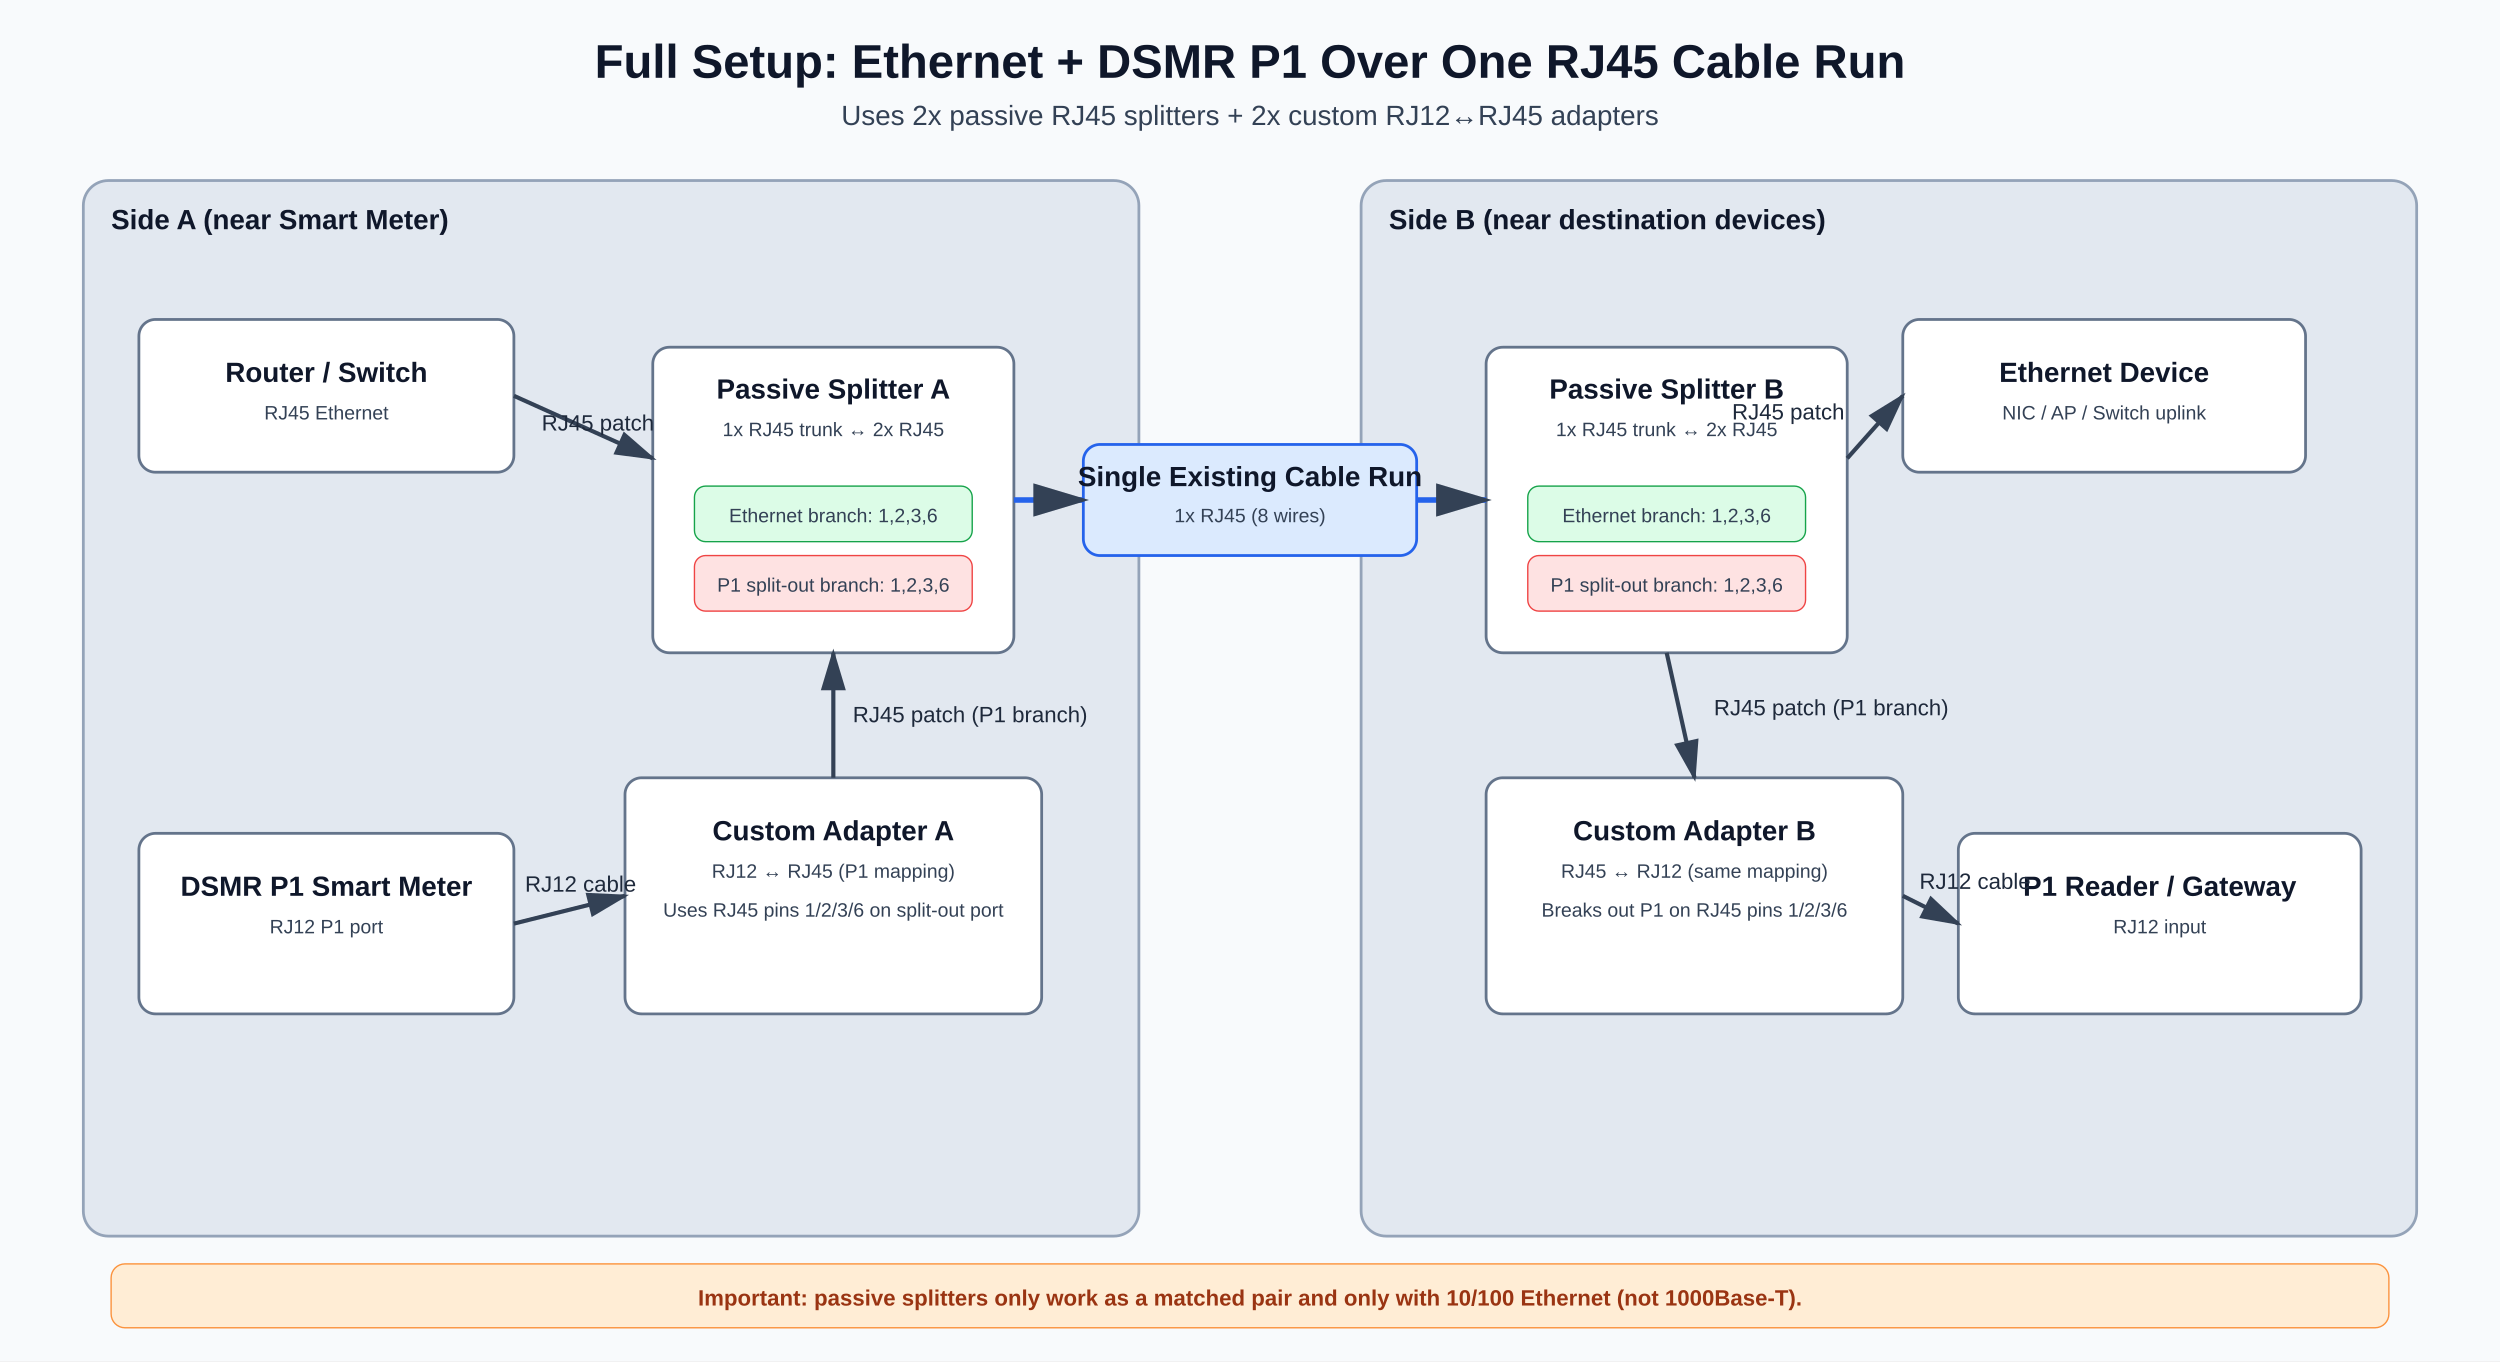
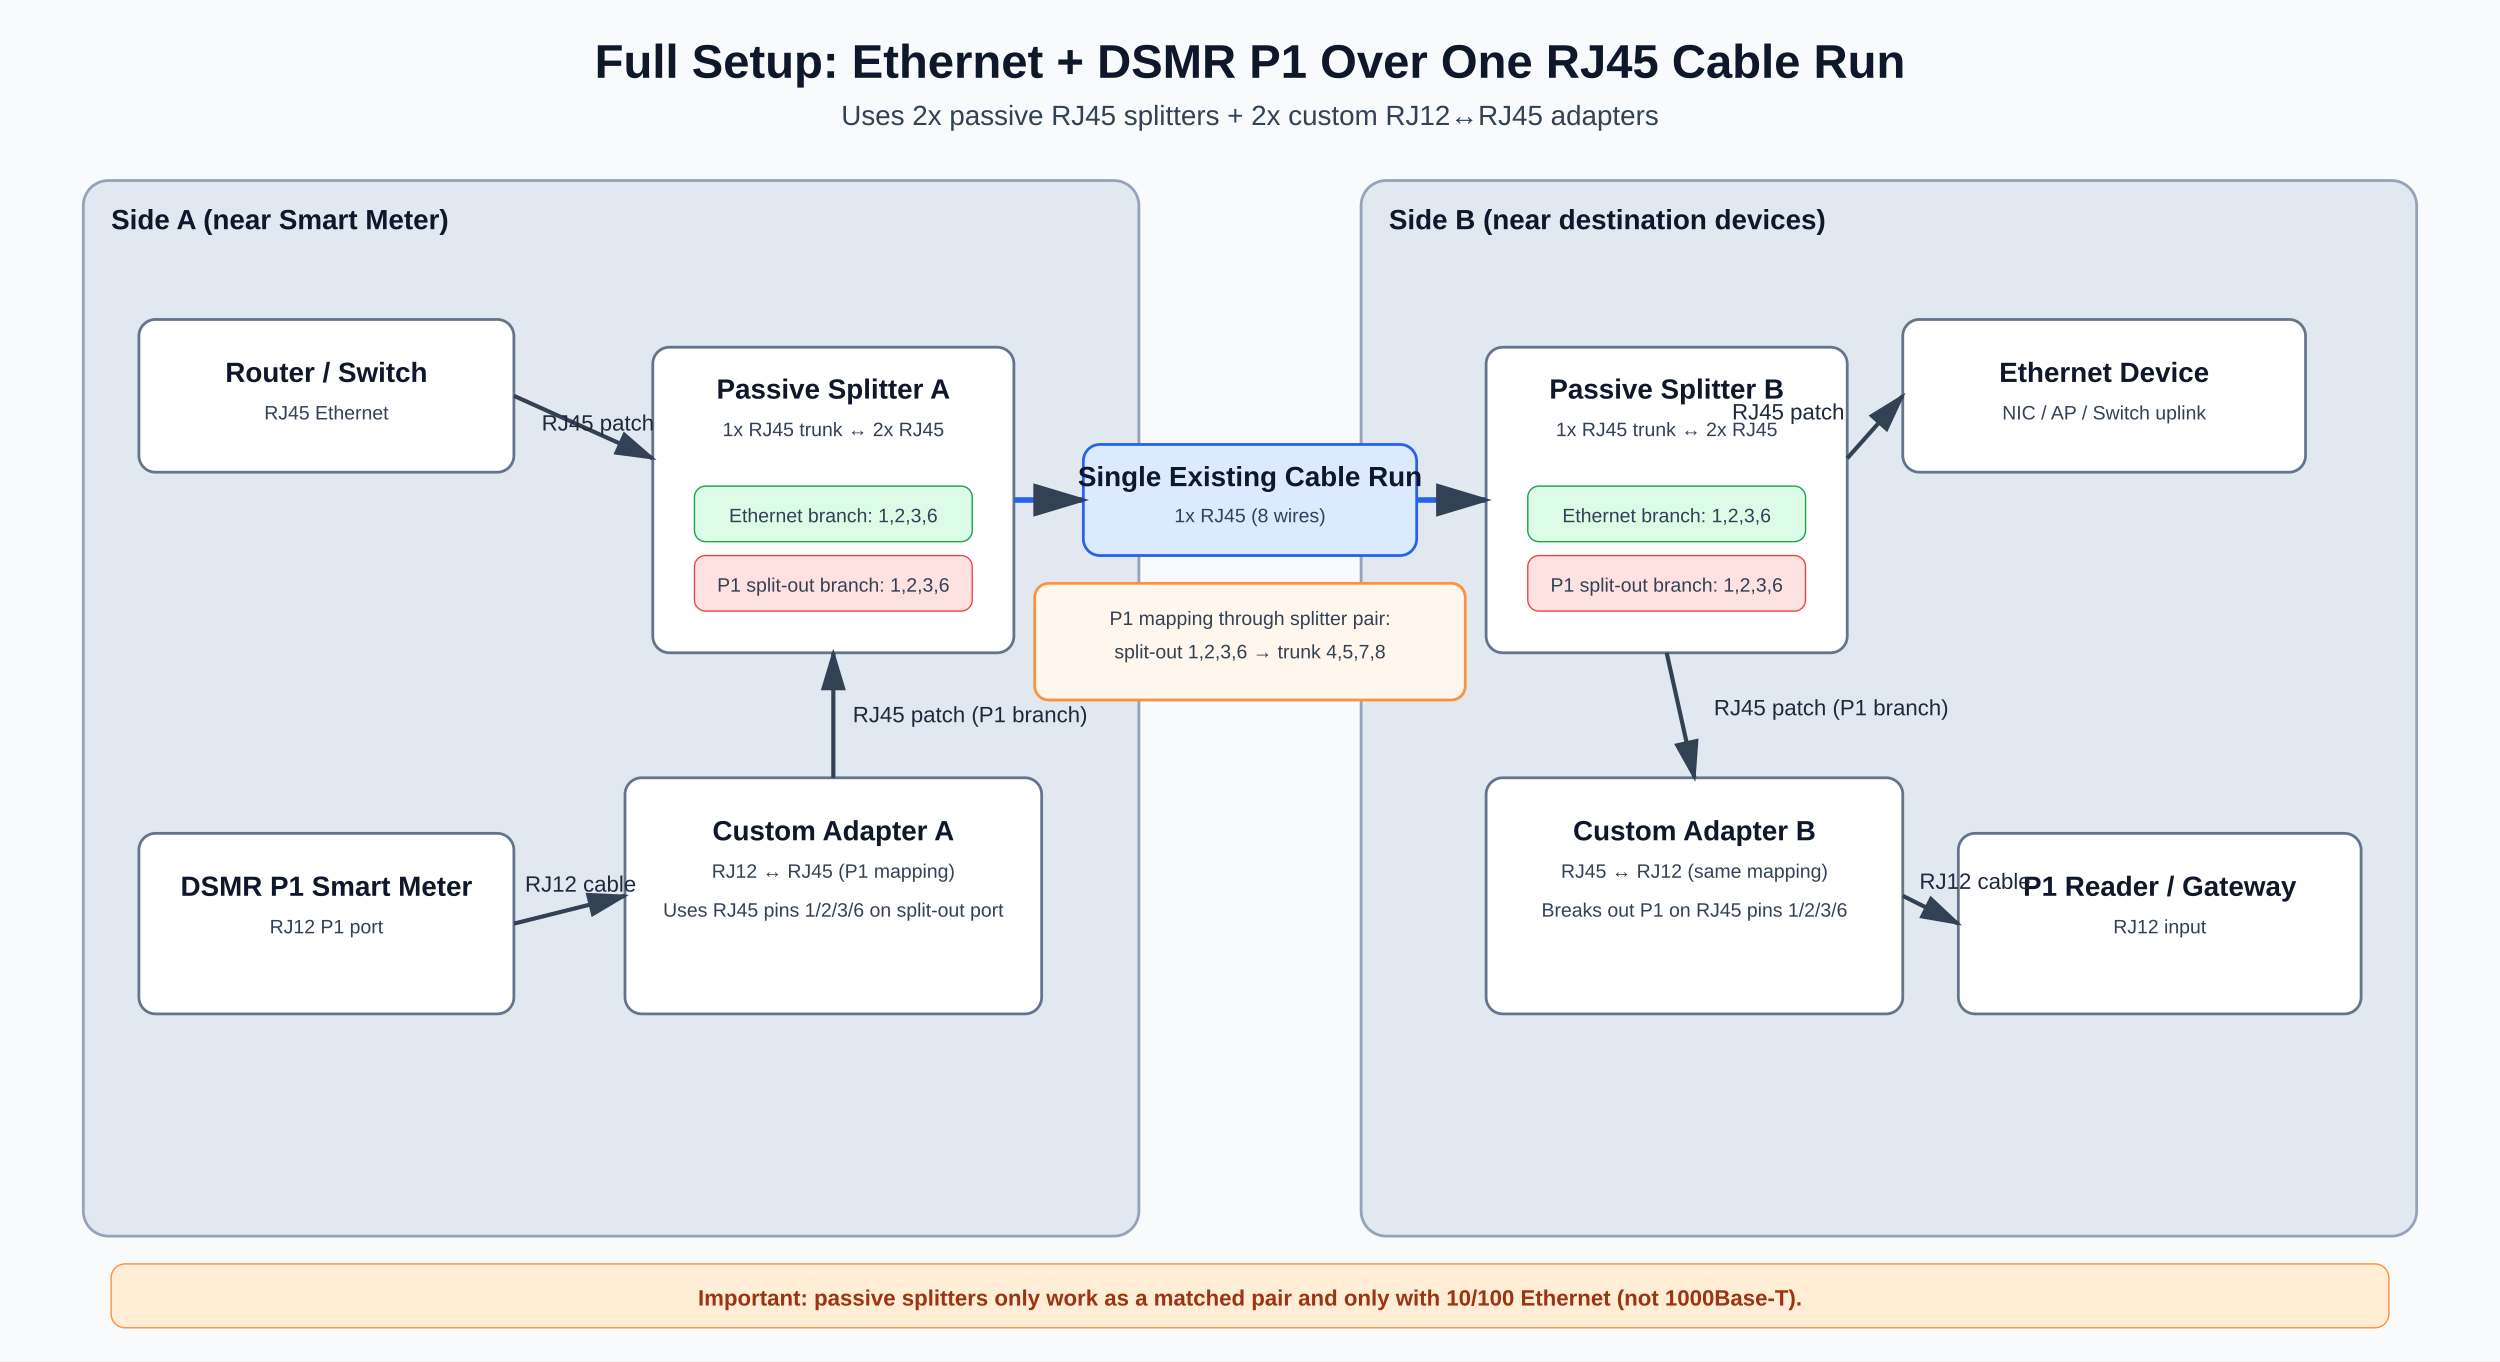
<svg xmlns="http://www.w3.org/2000/svg" width="1800" height="980" viewBox="0 0 1800 980">
  <defs>
    <style>
      .title { font: 700 34px 'Segoe UI', Arial, sans-serif; fill: #0f172a; }
      .subtitle { font: 500 20px 'Segoe UI', Arial, sans-serif; fill: #334155; }
      .boxTitle { font: 700 20px 'Segoe UI', Arial, sans-serif; fill: #0f172a; }
      .label { font: 500 16px 'Segoe UI', Arial, sans-serif; fill: #1e293b; }
      .small { font: 500 14px 'Segoe UI', Arial, sans-serif; fill: #334155; }
      .warn { font: 700 16px 'Segoe UI', Arial, sans-serif; fill: #9a3412; }
    </style>
    <marker id="arrow" markerWidth="10" markerHeight="10" refX="9" refY="3" orient="auto" markerUnits="strokeWidth">
      <path d="M0,0 L10,3 L0,6 z" fill="#334155" />
    </marker>
  </defs>
  <rect x="0" y="0" width="1800" height="980" fill="#f8fafc" />
  <text x="900" y="56" text-anchor="middle" class="title">Full Setup: Ethernet + DSMR P1 Over One RJ45 Cable Run</text>
  <text x="900" y="90" text-anchor="middle" class="subtitle">Uses 2x passive RJ45 splitters + 2x custom RJ12↔RJ45 adapters</text>
  <rect x="60" y="130" width="760" height="760" rx="18" fill="#e2e8f0" stroke="#94a3b8" stroke-width="2" />
  <text x="80" y="165" class="boxTitle">Side A (near Smart Meter)</text>
  <rect x="100" y="230" width="270" height="110" rx="12" fill="#ffffff" stroke="#64748b" stroke-width="2" />
  <text x="235" y="275" text-anchor="middle" class="boxTitle">Router / Switch</text>
  <text x="235" y="302" text-anchor="middle" class="small">RJ45 Ethernet</text>
  <rect x="100" y="600" width="270" height="130" rx="12" fill="#ffffff" stroke="#64748b" stroke-width="2" />
  <text x="235" y="645" text-anchor="middle" class="boxTitle">DSMR P1 Smart Meter</text>
  <text x="235" y="672" text-anchor="middle" class="small">RJ12 P1 port</text>
  <rect x="450" y="560" width="300" height="170" rx="12" fill="#ffffff" stroke="#64748b" stroke-width="2" />
  <text x="600" y="605" text-anchor="middle" class="boxTitle">Custom Adapter A</text>
  <text x="600" y="632" text-anchor="middle" class="small">RJ12 ↔ RJ45 (P1 mapping)</text>
  <text x="600" y="660" text-anchor="middle" class="small">Uses RJ45 pins 1/2/3/6 on split-out port</text>
  <rect x="470" y="250" width="260" height="220" rx="12" fill="#ffffff" stroke="#64748b" stroke-width="2" />
  <text x="600" y="287" text-anchor="middle" class="boxTitle">Passive Splitter A</text>
  <text x="600" y="314" text-anchor="middle" class="small">1x RJ45 trunk ↔ 2x RJ45</text>
  <rect x="500" y="350" width="200" height="40" rx="8" fill="#dcfce7" stroke="#16a34a" />
  <text x="600" y="376" text-anchor="middle" class="small">Ethernet branch: 1,2,3,6</text>
  <rect x="500" y="400" width="200" height="40" rx="8" fill="#fee2e2" stroke="#ef4444" />
  <text x="600" y="426" text-anchor="middle" class="small">P1 split-out branch: 1,2,3,6</text>
  <rect x="980" y="130" width="760" height="760" rx="18" fill="#e2e8f0" stroke="#94a3b8" stroke-width="2" />
  <text x="1000" y="165" class="boxTitle">Side B (near destination devices)</text>
  <rect x="1070" y="250" width="260" height="220" rx="12" fill="#ffffff" stroke="#64748b" stroke-width="2" />
  <text x="1200" y="287" text-anchor="middle" class="boxTitle">Passive Splitter B</text>
  <text x="1200" y="314" text-anchor="middle" class="small">1x RJ45 trunk ↔ 2x RJ45</text>
  <rect x="1100" y="350" width="200" height="40" rx="8" fill="#dcfce7" stroke="#16a34a" />
  <text x="1200" y="376" text-anchor="middle" class="small">Ethernet branch: 1,2,3,6</text>
  <rect x="1100" y="400" width="200" height="40" rx="8" fill="#fee2e2" stroke="#ef4444" />
  <text x="1200" y="426" text-anchor="middle" class="small">P1 split-out branch: 1,2,3,6</text>
  <rect x="1370" y="230" width="290" height="110" rx="12" fill="#ffffff" stroke="#64748b" stroke-width="2" />
  <text x="1515" y="275" text-anchor="middle" class="boxTitle">Ethernet Device</text>
  <text x="1515" y="302" text-anchor="middle" class="small">NIC / AP / Switch uplink</text>
  <rect x="1070" y="560" width="300" height="170" rx="12" fill="#ffffff" stroke="#64748b" stroke-width="2" />
  <text x="1220" y="605" text-anchor="middle" class="boxTitle">Custom Adapter B</text>
  <text x="1220" y="632" text-anchor="middle" class="small">RJ45 ↔ RJ12 (same mapping)</text>
  <text x="1220" y="660" text-anchor="middle" class="small">Breaks out P1 on RJ45 pins 1/2/3/6</text>
  <rect x="1410" y="600" width="290" height="130" rx="12" fill="#ffffff" stroke="#64748b" stroke-width="2" />
  <text x="1555" y="645" text-anchor="middle" class="boxTitle">P1 Reader / Gateway</text>
  <text x="1555" y="672" text-anchor="middle" class="small">RJ12 input</text>
  <rect x="780" y="320" width="240" height="80" rx="12" fill="#dbeafe" stroke="#2563eb" stroke-width="2" />
  <text x="900" y="350" text-anchor="middle" class="boxTitle">Single Existing Cable Run</text>
  <text x="900" y="376" text-anchor="middle" class="small">1x RJ45 (8 wires)</text>
+   <rect x="745" y="420" width="310" height="84" rx="10" fill="#fff7ed" stroke="#fb923c" stroke-width="2" />
+   <text x="900" y="450" text-anchor="middle" class="small">P1 mapping through splitter pair:</text>
+   <text x="900" y="474" text-anchor="middle" class="small">split-out 1,2,3,6 → trunk 4,5,7,8</text>
  <line x1="370" y1="285" x2="470" y2="330" stroke="#334155" stroke-width="3" marker-end="url(#arrow)" />
  <text x="390" y="310" class="label">RJ45 patch</text>
  <line x1="370" y1="665" x2="450" y2="645" stroke="#334155" stroke-width="3" marker-end="url(#arrow)" />
  <text x="378" y="642" class="label">RJ12 cable</text>
  <line x1="600" y1="560" x2="600" y2="470" stroke="#334155" stroke-width="3" marker-end="url(#arrow)" />
  <text x="614" y="520" class="label">RJ45 patch (P1 branch)</text>
  <line x1="730" y1="360" x2="780" y2="360" stroke="#2563eb" stroke-width="4" marker-end="url(#arrow)" />
  <line x1="1020" y1="360" x2="1070" y2="360" stroke="#2563eb" stroke-width="4" marker-end="url(#arrow)" />
  <line x1="1330" y1="330" x2="1370" y2="285" stroke="#334155" stroke-width="3" marker-end="url(#arrow)" />
  <text x="1328" y="302" class="label" text-anchor="end">RJ45 patch</text>
  <line x1="1200" y1="470" x2="1220" y2="560" stroke="#334155" stroke-width="3" marker-end="url(#arrow)" />
  <text x="1234" y="515" class="label">RJ45 patch (P1 branch)</text>
  <line x1="1370" y1="645" x2="1410" y2="665" stroke="#334155" stroke-width="3" marker-end="url(#arrow)" />
  <text x="1382" y="640" class="label">RJ12 cable</text>
  <rect x="80" y="910" width="1640" height="46" rx="10" fill="#ffedd5" stroke="#fb923c" />
  <text x="900" y="940" text-anchor="middle" class="warn">
    Important: passive splitters only work as a matched pair and only with 10/100 Ethernet (not 1000Base-T).
  </text>
</svg>
